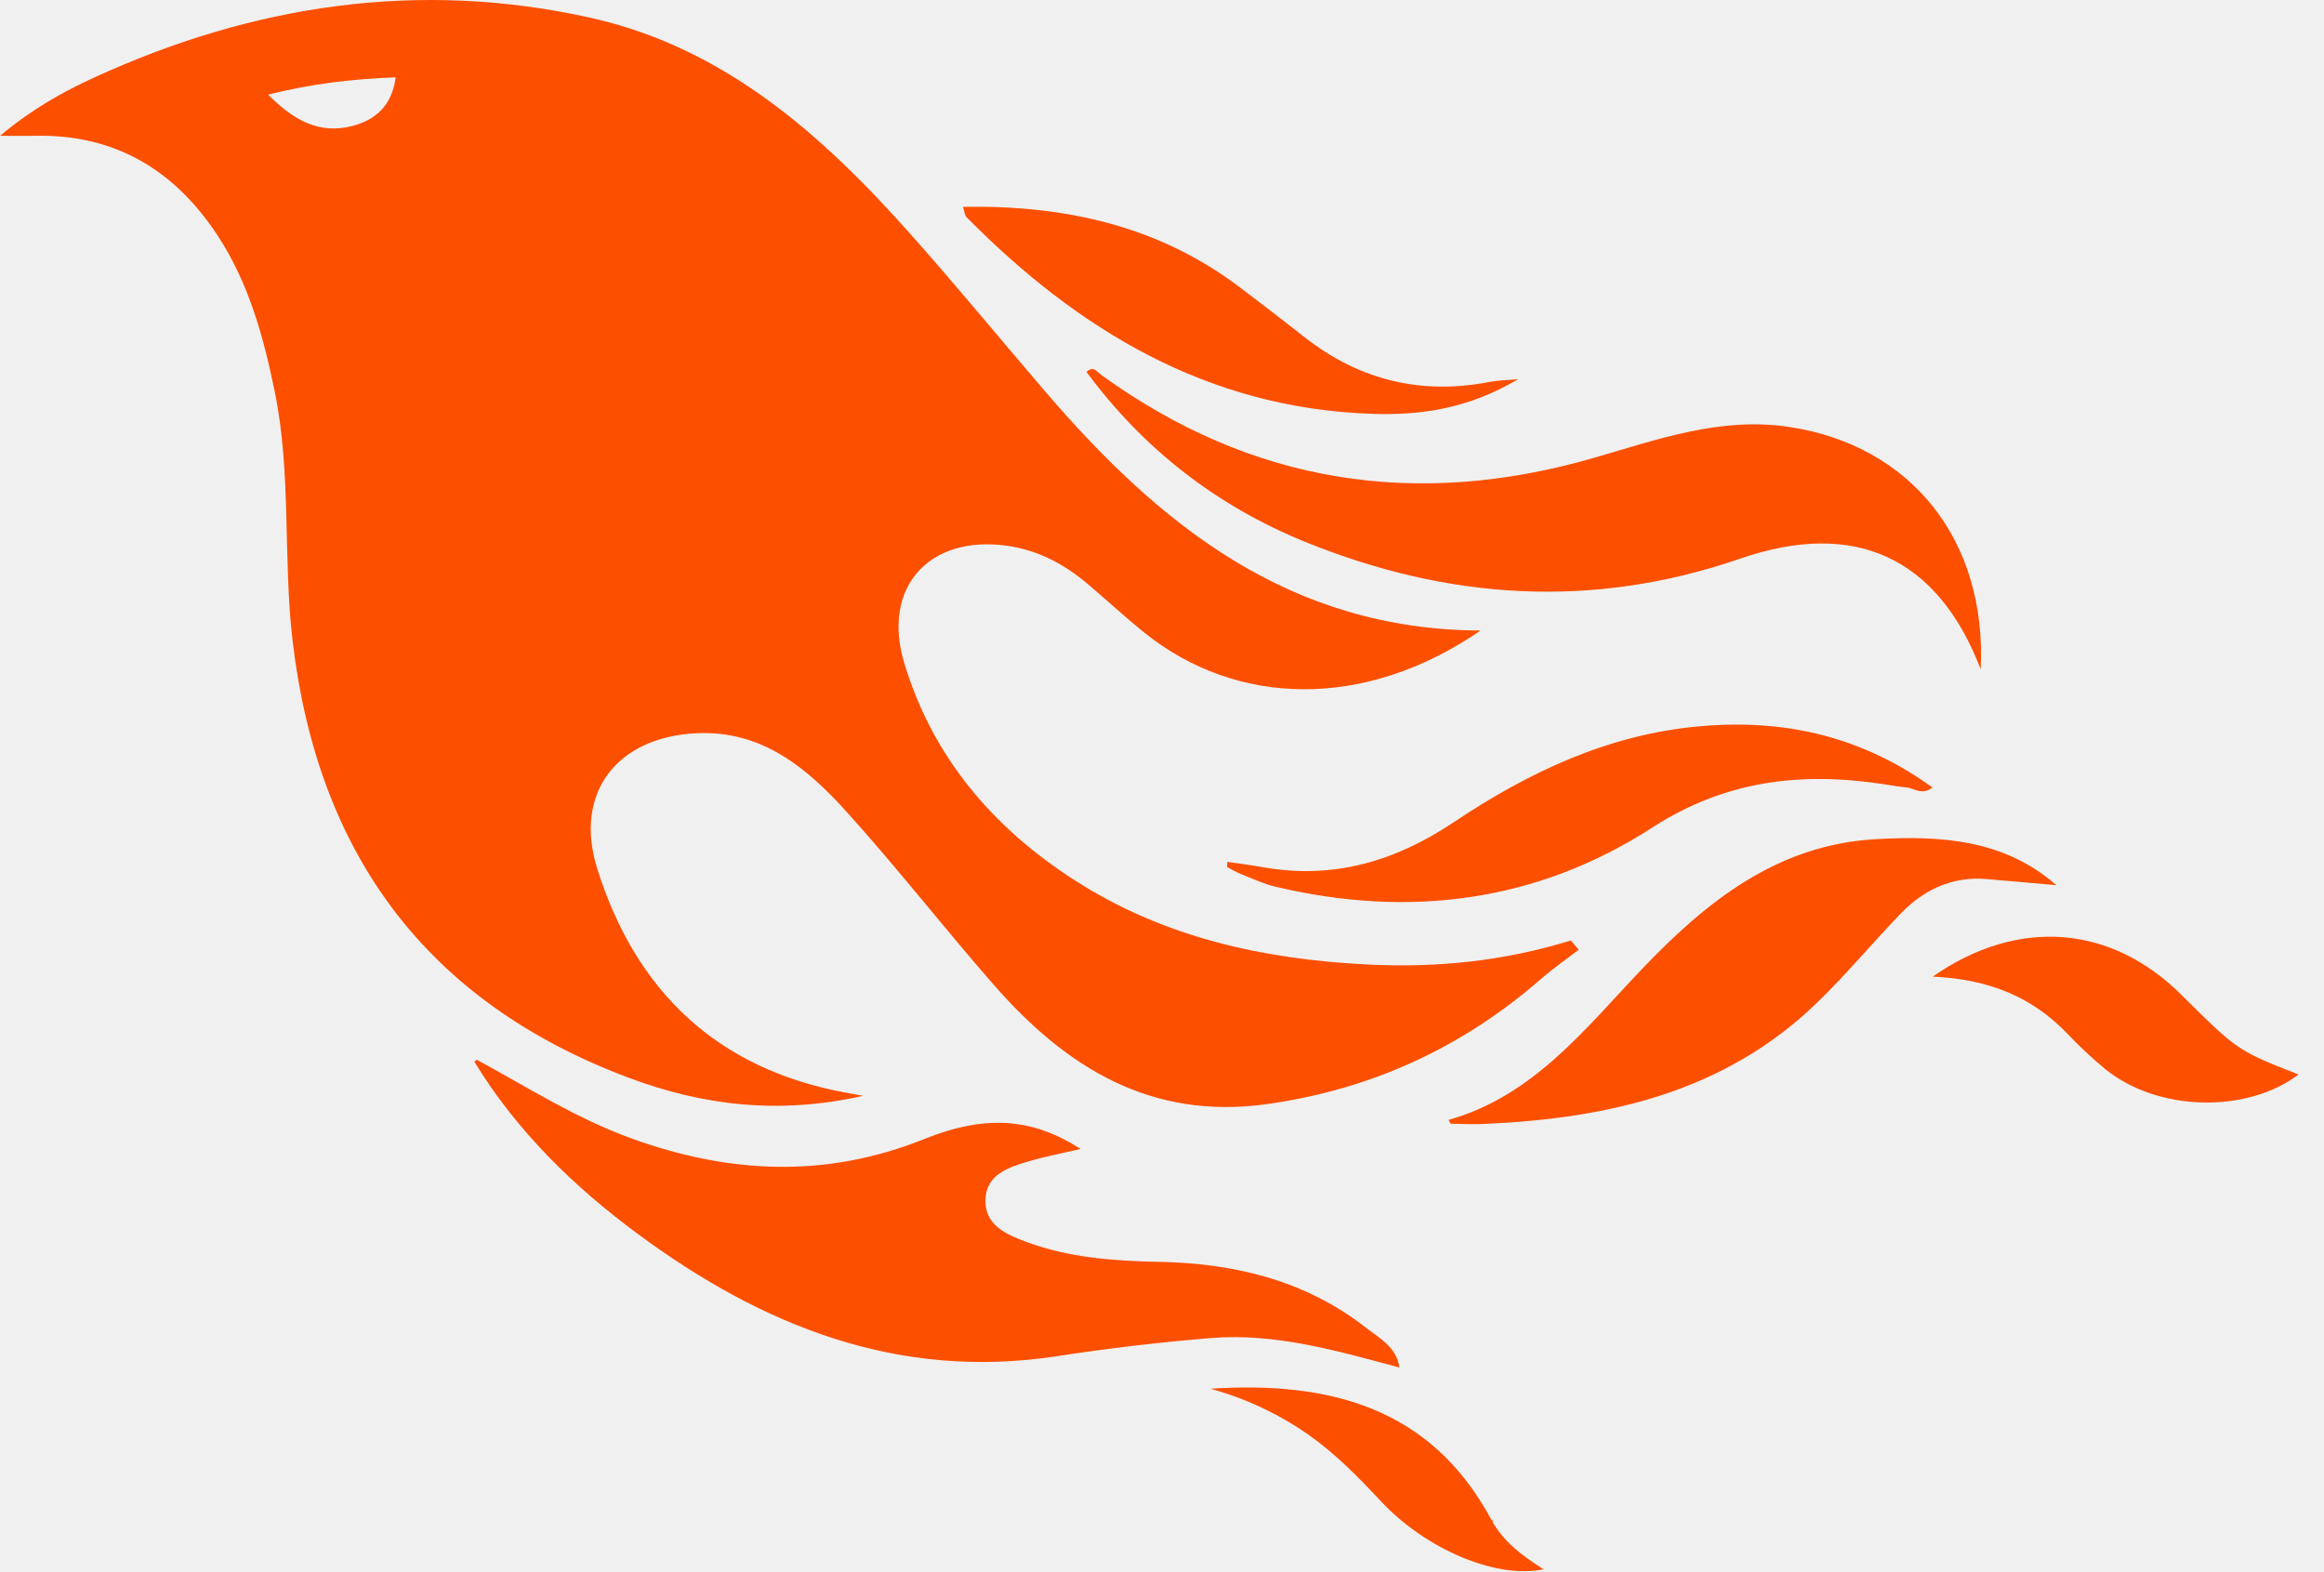
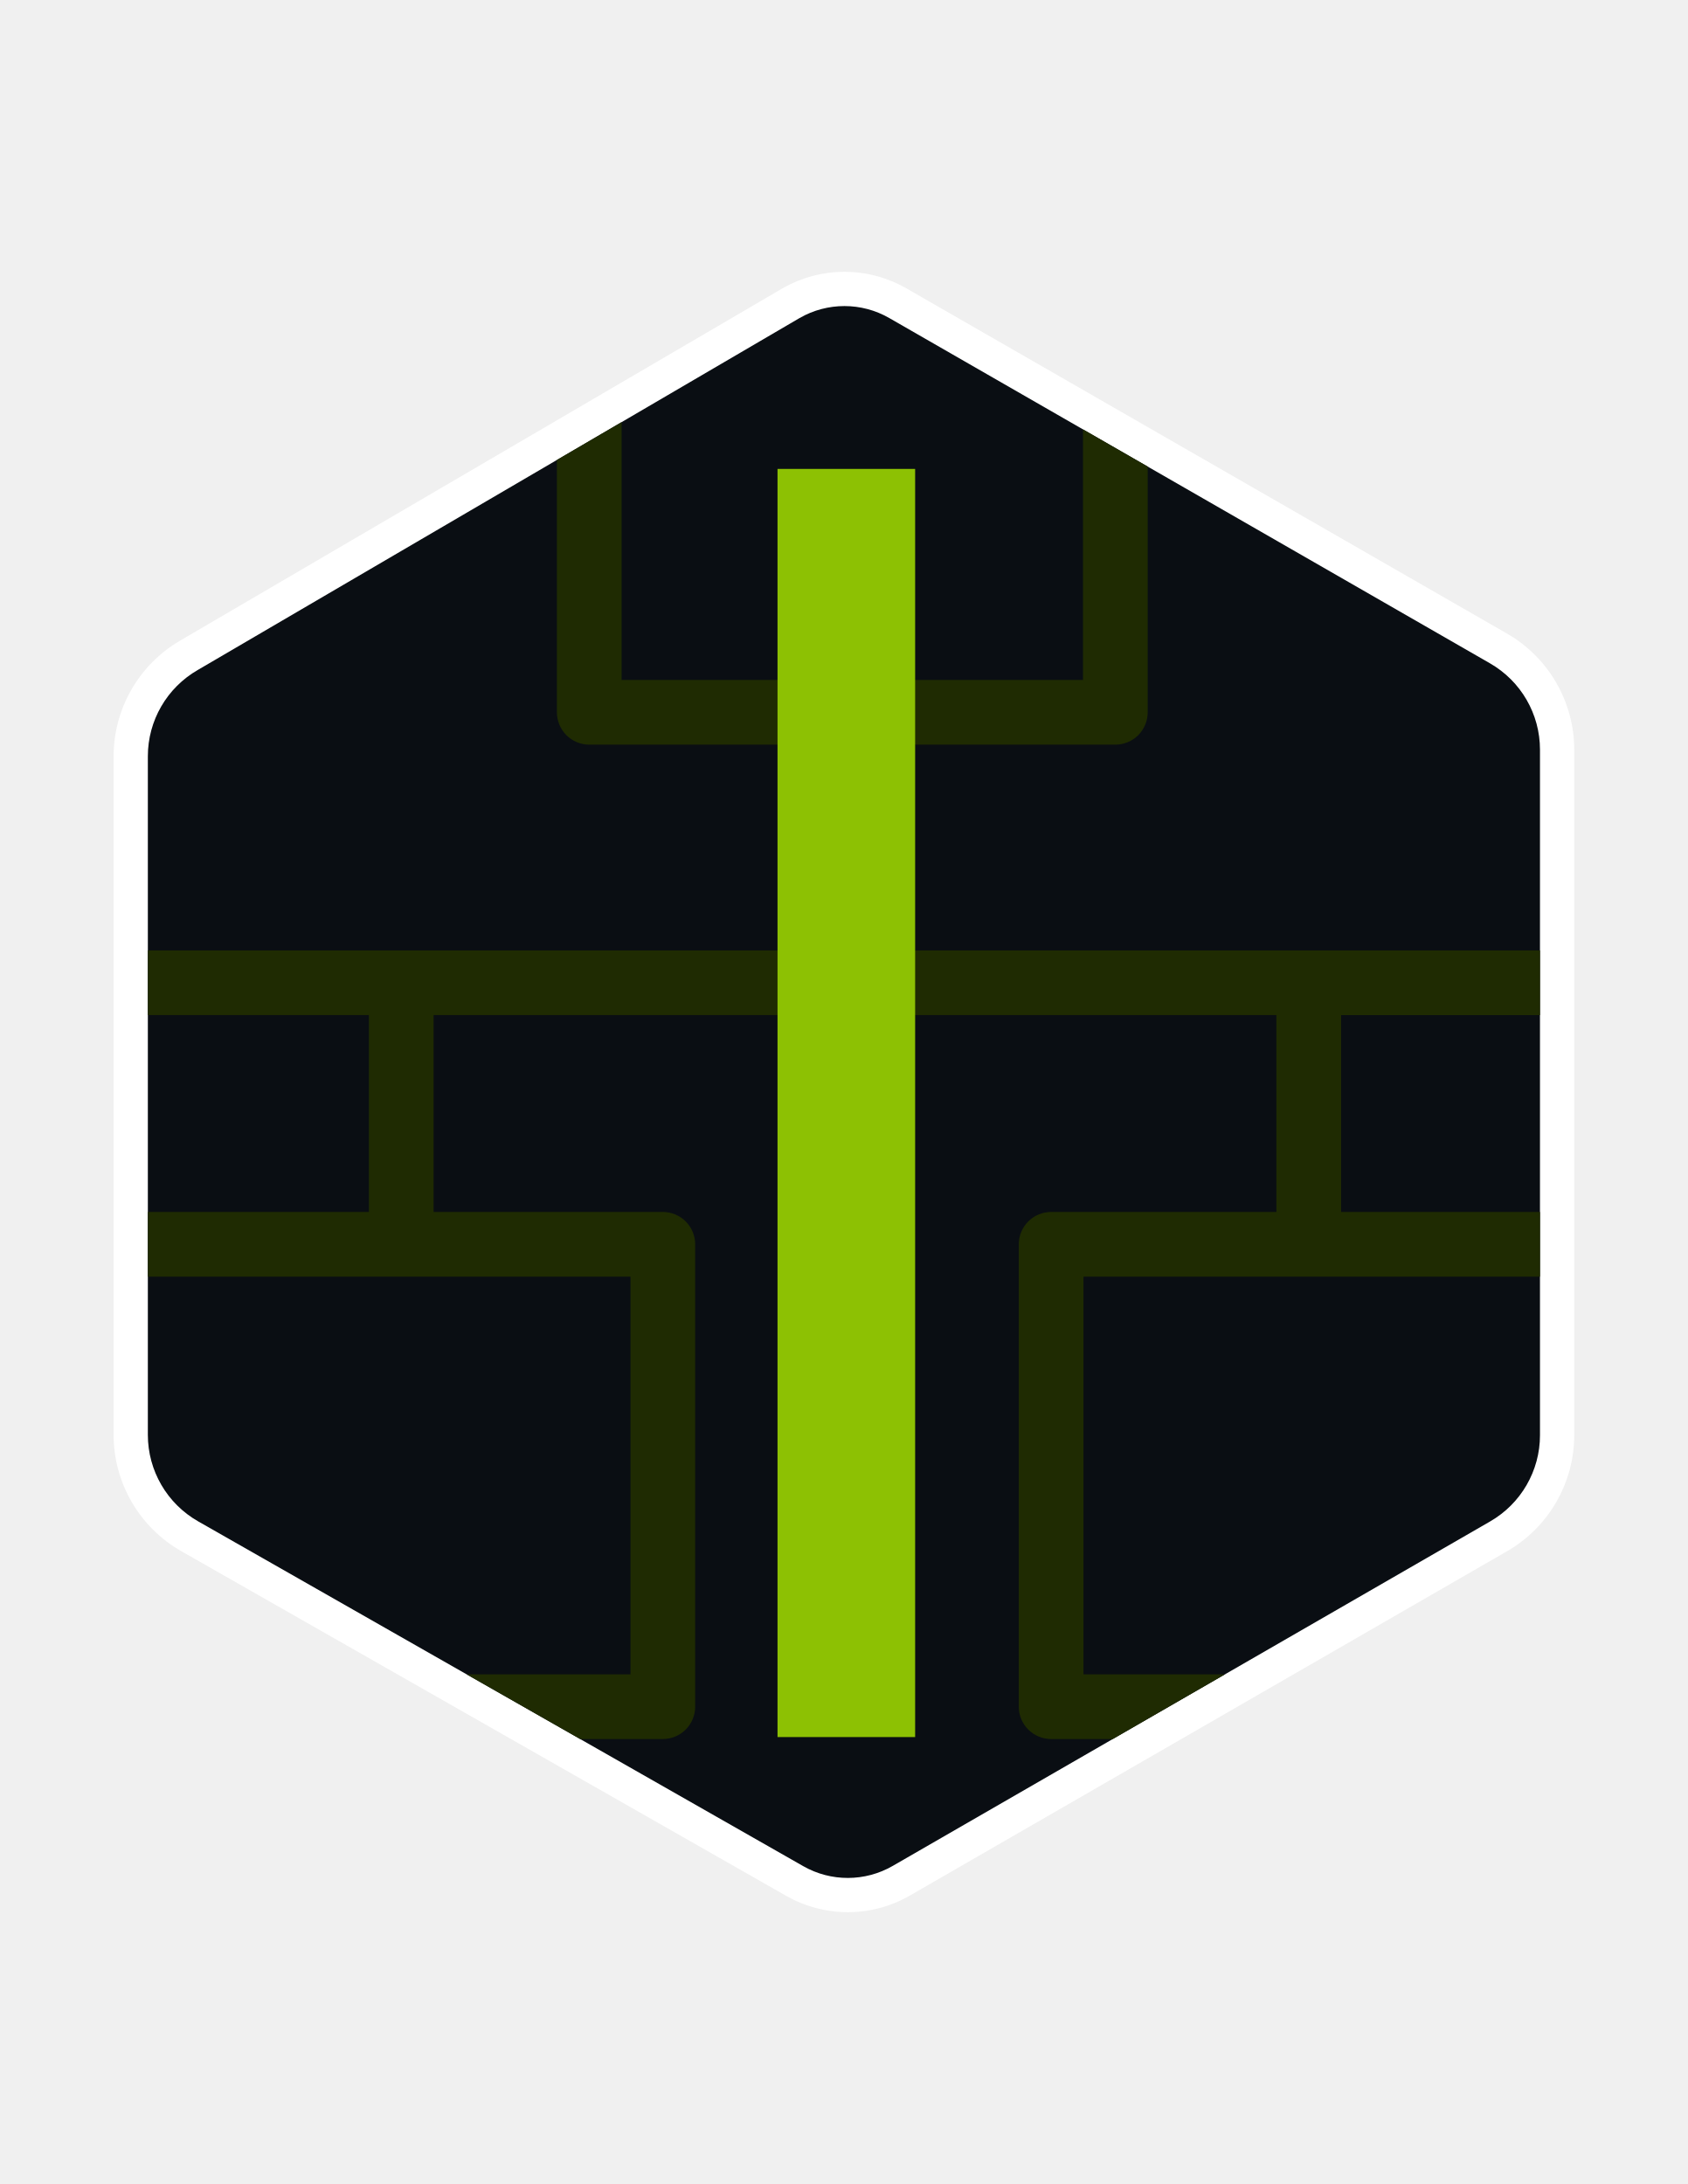
- <svg xmlns="http://www.w3.org/2000/svg" viewBox="0 0 71 48" fill="currentColor" aria-hidden="true">
-   <path d="m26.371 33.477-.552-.1c-3.92-.729-6.397-3.1-7.57-6.829-.733-2.324.597-4.035 3.035-4.148 1.995-.092 3.362 1.055 4.57 2.39 1.557 1.72 2.984 3.558 4.514 5.305 2.202 2.515 4.797 4.134 8.347 3.634 3.183-.448 5.958-1.725 8.371-3.828.363-.316.761-.592 1.144-.886l-.241-.284c-2.027.63-4.093.841-6.205.735-3.195-.16-6.24-.828-8.964-2.582-2.486-1.601-4.319-3.746-5.19-6.611-.704-2.315.736-3.934 3.135-3.6.948.133 1.746.56 2.463 1.165.583.493 1.143 1.015 1.738 1.493 2.8 2.25 6.712 2.375 10.265-.068-5.842-.026-9.817-3.24-13.308-7.313-1.366-1.594-2.7-3.216-4.095-4.785-2.698-3.036-5.692-5.71-9.79-6.623C12.8-.623 7.745.14 2.893 2.361 1.926 2.804.997 3.319 0 4.149c.494 0 .763.006 1.032 0 2.446-.064 4.28 1.023 5.602 3.024.962 1.457 1.415 3.104 1.761 4.798.513 2.515.247 5.078.544 7.605.761 6.494 4.08 11.026 10.26 13.346 2.267.852 4.591 1.135 7.172.555ZM10.751 3.852c-.976.246-1.756-.148-2.56-.962 1.377-.343 2.592-.476 3.897-.528-.107.848-.607 1.306-1.336 1.49Zm32.002 37.924c-.085-.626-.62-.901-1.04-1.228-1.857-1.446-4.03-1.958-6.333-2-1.375-.026-2.735-.128-4.031-.61-.595-.22-1.26-.505-1.244-1.272.015-.78.693-1 1.31-1.184.505-.15 1.026-.247 1.6-.382-1.46-.936-2.886-1.065-4.787-.3-2.993 1.202-5.943 1.06-8.926-.017-1.684-.608-3.179-1.563-4.735-2.408l-.077.057c1.29 2.115 3.034 3.817 5.004 5.271 3.793 2.8 7.936 4.471 12.784 3.73A66.714 66.714 0 0 1 37 40.877c1.98-.16 3.866.398 5.753.899Zm-9.14-30.345c-.105-.076-.206-.266-.42-.069 1.745 2.36 3.985 4.098 6.683 5.193 4.354 1.767 8.773 2.07 13.293.51 3.51-1.21 6.033-.028 7.343 3.38.19-3.955-2.137-6.837-5.843-7.401-2.084-.318-4.01.373-5.962.94-5.434 1.575-10.485.798-15.094-2.553Zm27.085 15.425c.708.059 1.416.123 2.124.185-1.6-1.405-3.55-1.517-5.523-1.404-3.003.17-5.167 1.903-7.14 3.972-1.739 1.824-3.31 3.87-5.903 4.604.043.078.054.117.066.117.35.005.699.021 1.047.005 3.768-.17 7.317-.965 10.14-3.7.89-.86 1.685-1.817 2.544-2.71.716-.746 1.584-1.159 2.645-1.07Zm-8.753-4.67c-2.812.246-5.254 1.409-7.548 2.943-1.766 1.18-3.654 1.738-5.776 1.37-.374-.066-.75-.114-1.124-.17l-.013.156c.135.07.265.151.405.207.354.14.702.308 1.07.395 4.083.971 7.992.474 11.516-1.803 2.221-1.435 4.521-1.707 7.013-1.336.252.038.503.083.756.107.234.022.479.255.795.003-2.179-1.574-4.526-2.096-7.094-1.872Zm-10.049-9.544c1.475.051 2.943-.142 4.486-1.059-.452.04-.643.04-.827.076-2.126.424-4.033-.04-5.733-1.383-.623-.493-1.257-.974-1.889-1.457-2.503-1.914-5.374-2.555-8.514-2.5.05.154.054.26.108.315 3.417 3.455 7.371 5.836 12.369 6.008Zm24.727 17.731c-2.114-2.097-4.952-2.367-7.578-.537 1.738.078 3.043.632 4.101 1.728a13 13 0 0 0 1.182 1.106c1.6 1.29 4.311 1.352 5.896.155-1.861-.726-1.861-.726-3.601-2.452Zm-21.058 16.06c-1.858-3.46-4.981-4.24-8.59-4.008a9.667 9.667 0 0 1 2.977 1.39c.84.586 1.547 1.311 2.243 2.055 1.38 1.473 3.534 2.376 4.962 2.07-.656-.412-1.238-.848-1.592-1.507Zl-.006.006-.036-.004.021.018.012.053Za.127.127 0 0 0 .015.043c.005.008.038 0 .058-.002Zl-.008.01.005.026.024.014Z" fill="#FD4F00" />
+ <svg xmlns="http://www.w3.org/2000/svg" width="612" height="792" xml:space="preserve" version="1.1" id="svg4">
+   <defs id="defs4" />
+   <path fill="#98C8FF" d="M307.395 693.432a45.12 45.12 0 0 1-22.301-5.909L65.683 562.482c-15.106-8.607-24.492-24.758-24.492-42.148V274.249c0-17.329 9.336-33.452 24.363-42.075l218.123-127.576a45.17 45.17 0 0 1 22.51-6.028 45.085 45.085 0 0 1 22.444 5.991L546.473 229.79c15.01 8.63 24.333 24.743 24.333 42.061v248.606c0 17.286-9.303 33.392-24.278 42.025L329.892 687.41a45.074 45.074 0 0 1-22.497 6.022z" id="path1" style="fill:#ffffff;fill-opacity:1" />
+   <path fill="#0A0E13" d="M540.324 551.723 323.69 676.651a32.618 32.618 0 0 1-32.444.083L71.833 551.693a36.09 36.09 0 0 1-18.223-31.359V274.249a36.087 36.087 0 0 1 18.127-31.304l218.209-127.627a32.619 32.619 0 0 1 32.493.013l217.842 125.23a36.095 36.095 0 0 1 18.106 31.291V520.46a36.085 36.085 0 0 1-18.063 31.263z" id="path2" />
+   <g fill="#11171F" id="g3" style="fill:#1f2b02;fill-opacity:1">
+     <path d="M558.389 368.111V344.65H53.612v23.461h80.147v71.392H53.612v23.461h175.001v144.214H169.2l41.166 23.462h29.973c3.088 0 6.111-1.252 8.296-3.438s3.437-5.205 3.437-8.296V451.233c0-3.091-1.252-6.11-3.437-8.296a11.806 11.806 0 0 0-8.296-3.436H157.22V368.11h305.599v71.392h-81.687a11.806 11.806 0 0 0-8.296 3.436 11.805 11.805 0 0 0-3.438 8.296V618.91c0 3.088 1.252 6.111 3.438 8.296a11.804 11.804 0 0 0 8.296 3.438h22.341l40.683-23.461h-51.295V462.967H558.393v-23.461h-72.109v-71.392h72.106l-.001-.003zM213.661 270.041h190.753c3.089 0 6.111-1.251 8.297-3.436a11.81 11.81 0 0 0 3.437-8.296v-89.113l-23.461-13.488v90.872H225.391v-93.504l-23.462 13.721v91.514c0 3.088 1.252 6.109 3.438 8.296a11.808 11.808 0 0 0 8.294 3.434z" id="path3" style="fill:#1f2b02;fill-opacity:1" />
+   </g>
+   <path fill="#2A71C9" d="M281.924 170.05h49.898v459.876h-49.898z" id="path4" style="fill:#8dc103;fill-opacity:1" />
</svg>
